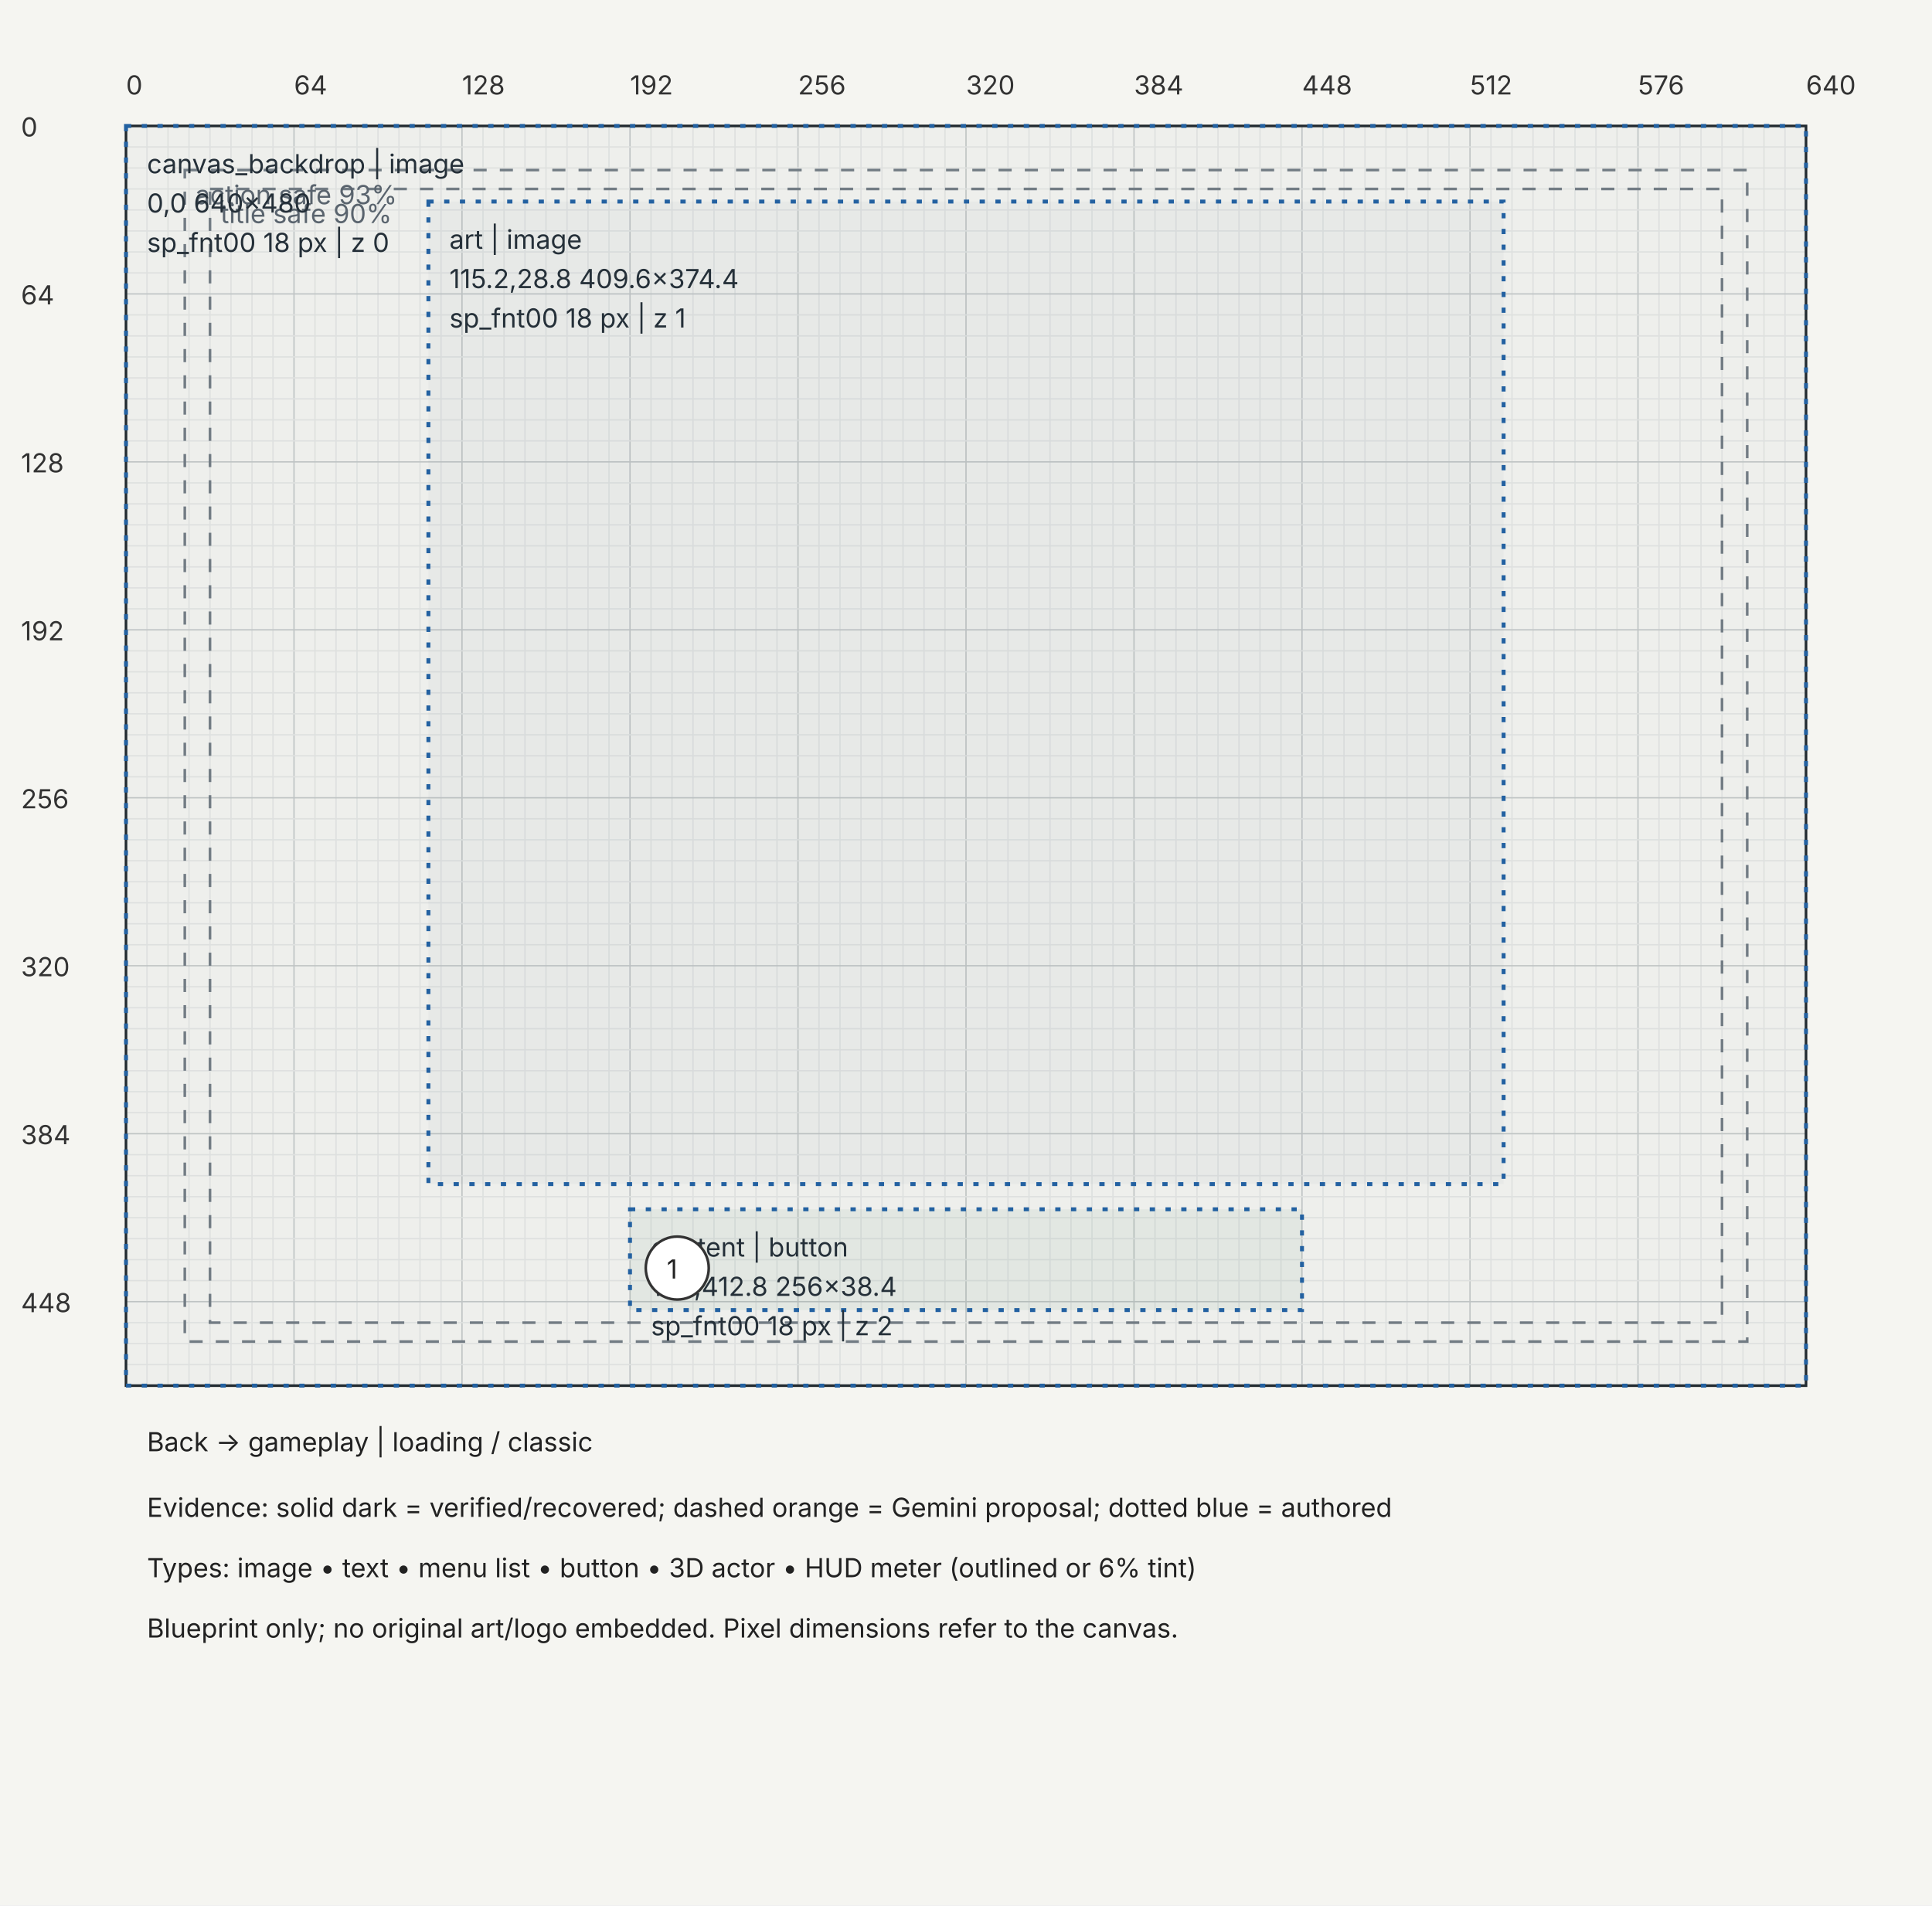
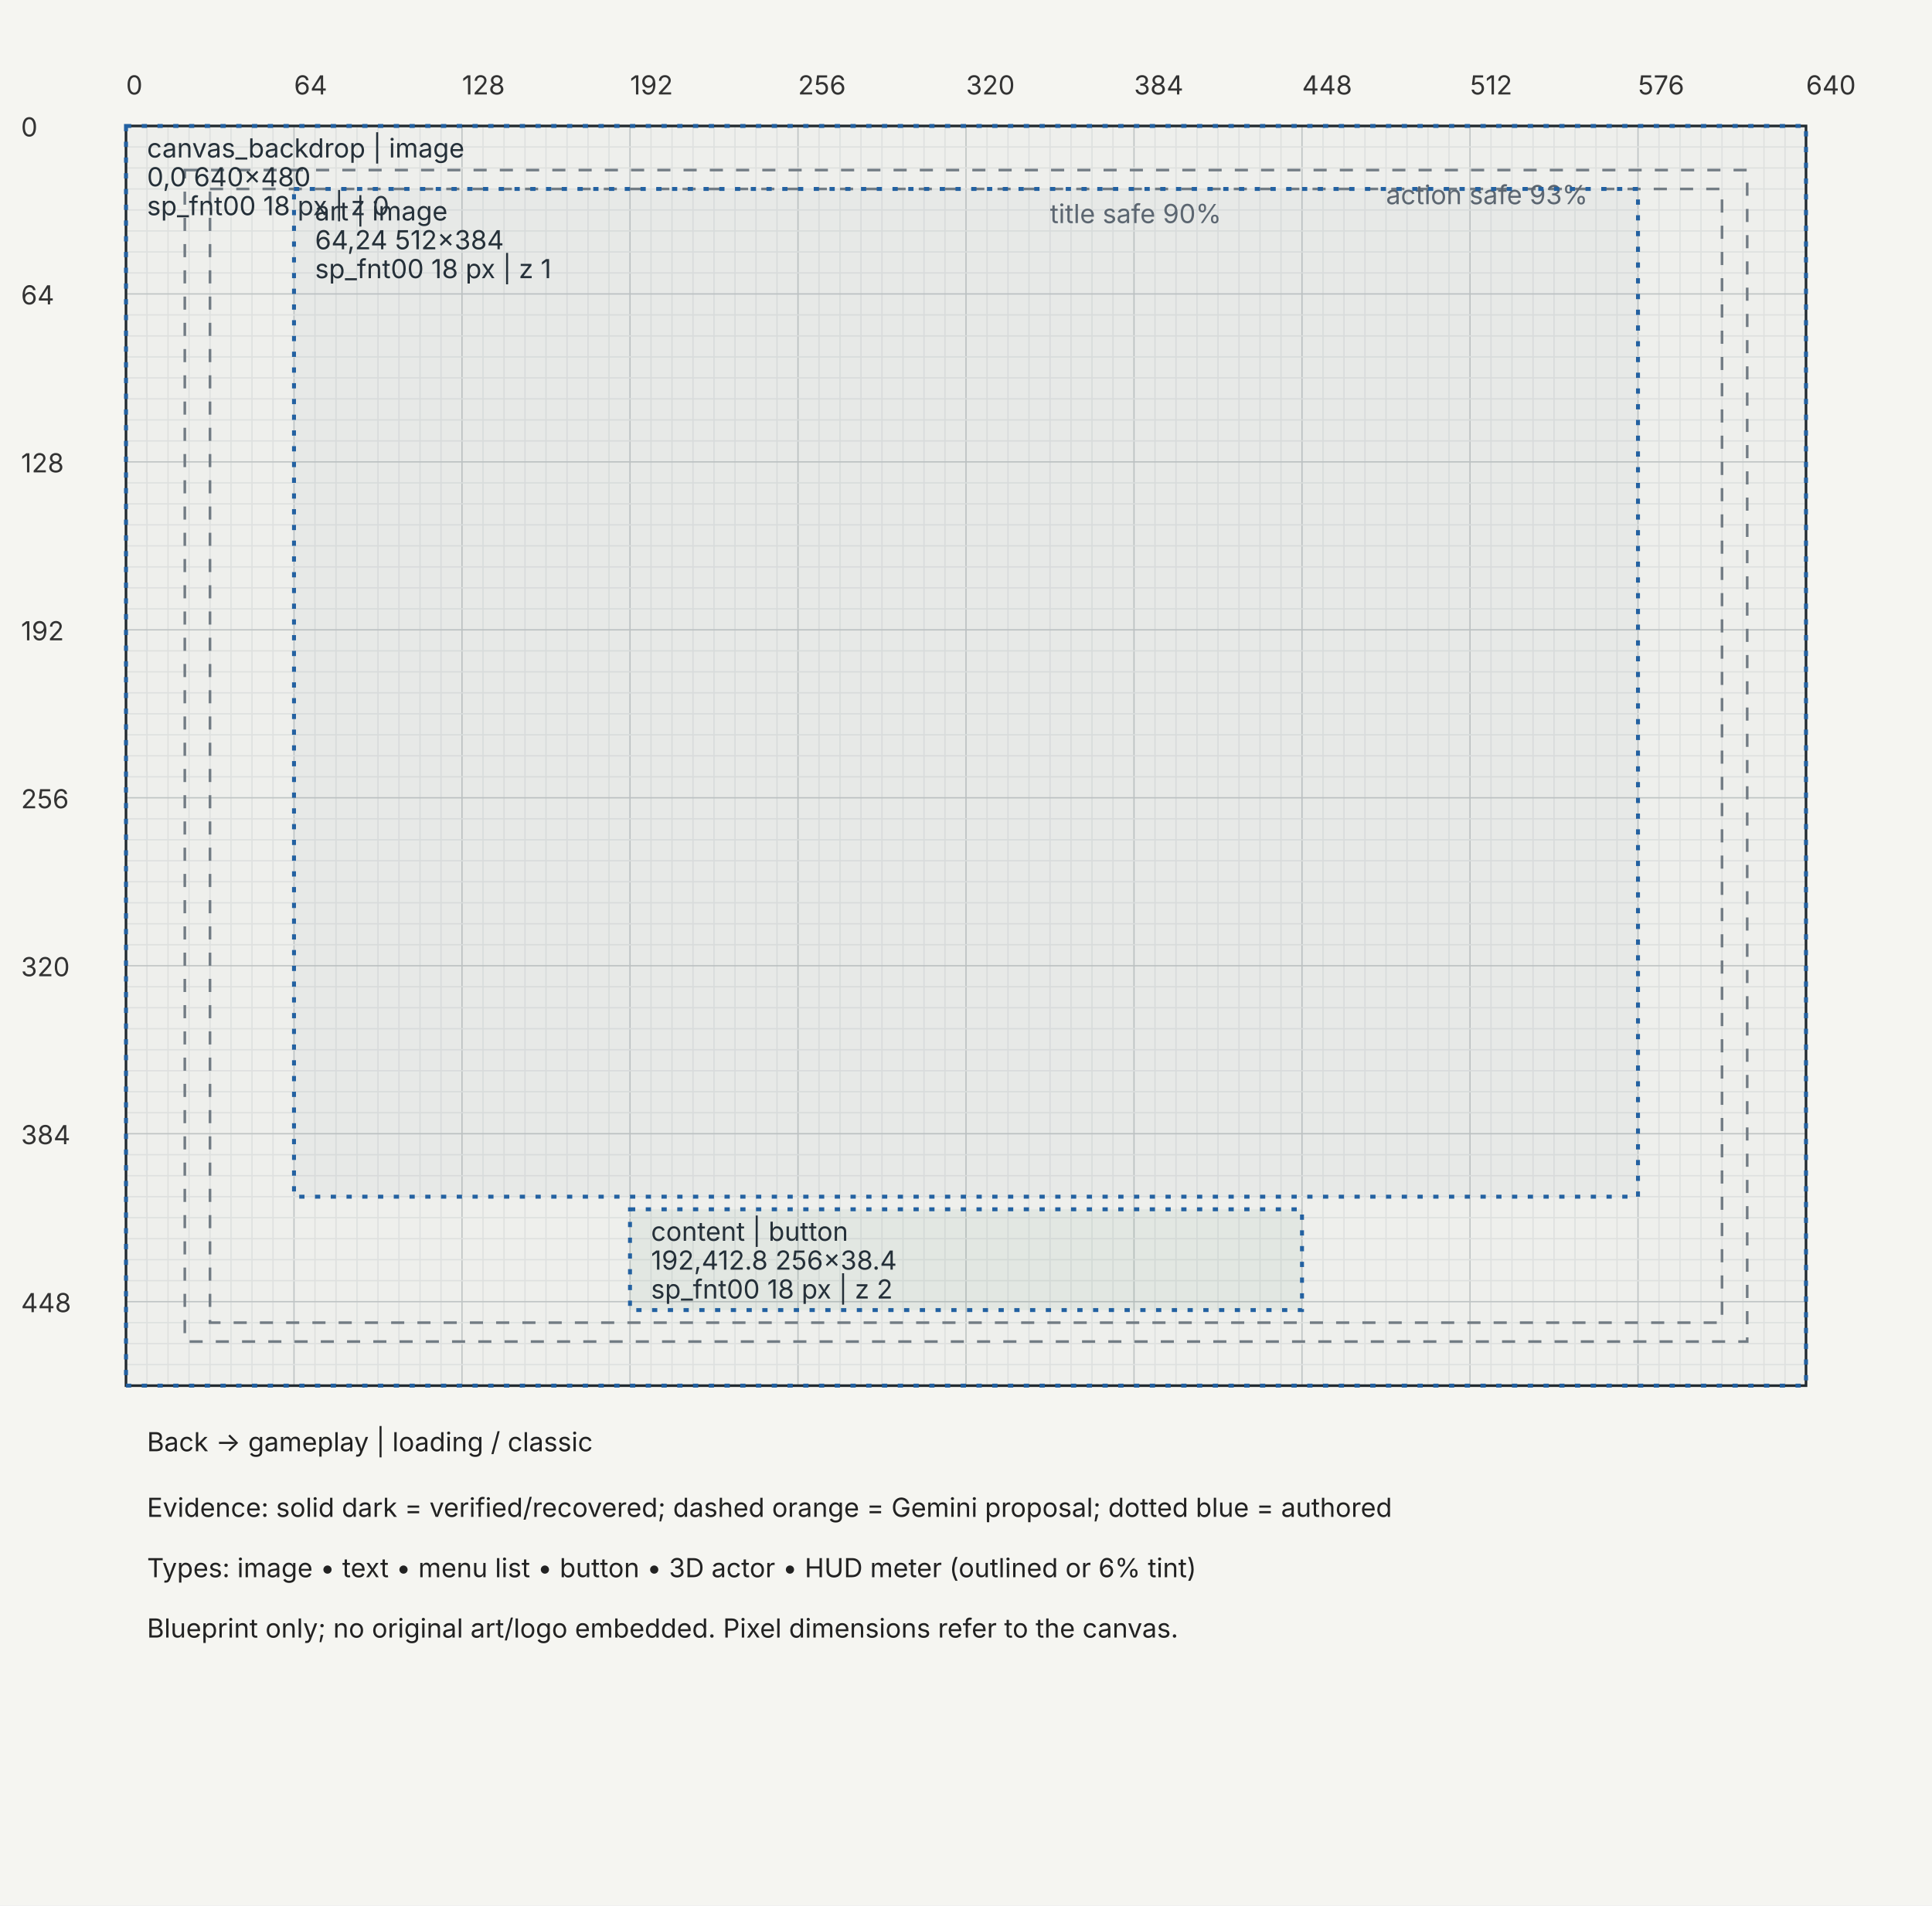
<svg xmlns="http://www.w3.org/2000/svg" width="736" height="726" viewBox="0 0 736 726">
  <rect width="100%" height="100%" fill="#f5f5f1" />
  <defs>
    <marker id="arrow" markerWidth="6" markerHeight="6" refX="5" refY="3" orient="auto">
      <path d="M0,0 L6,3 L0,6" fill="#333" />
    </marker>
  </defs>
  <g transform="translate(48,48)" font-family="Segoe UI,Inter,sans-serif" font-size="10">
    <path d="M0,0 V480" stroke="#c4c8c7" stroke-width="0.5" />
    <path d="M8,0 V480" stroke="#e4e6e3" stroke-width="0.5" />
    <path d="M16,0 V480" stroke="#e4e6e3" stroke-width="0.5" />
    <path d="M24,0 V480" stroke="#e4e6e3" stroke-width="0.5" />
    <path d="M32,0 V480" stroke="#e4e6e3" stroke-width="0.5" />
    <path d="M40,0 V480" stroke="#e4e6e3" stroke-width="0.5" />
    <path d="M48,0 V480" stroke="#e4e6e3" stroke-width="0.5" />
    <path d="M56,0 V480" stroke="#e4e6e3" stroke-width="0.5" />
    <path d="M64,0 V480" stroke="#c4c8c7" stroke-width="0.5" />
    <path d="M72,0 V480" stroke="#e4e6e3" stroke-width="0.5" />
    <path d="M80,0 V480" stroke="#e4e6e3" stroke-width="0.5" />
    <path d="M88,0 V480" stroke="#e4e6e3" stroke-width="0.5" />
    <path d="M96,0 V480" stroke="#e4e6e3" stroke-width="0.5" />
    <path d="M104,0 V480" stroke="#e4e6e3" stroke-width="0.5" />
    <path d="M112,0 V480" stroke="#e4e6e3" stroke-width="0.5" />
    <path d="M120,0 V480" stroke="#e4e6e3" stroke-width="0.5" />
    <path d="M128,0 V480" stroke="#c4c8c7" stroke-width="0.5" />
    <path d="M136,0 V480" stroke="#e4e6e3" stroke-width="0.5" />
    <path d="M144,0 V480" stroke="#e4e6e3" stroke-width="0.5" />
    <path d="M152,0 V480" stroke="#e4e6e3" stroke-width="0.5" />
    <path d="M160,0 V480" stroke="#e4e6e3" stroke-width="0.5" />
    <path d="M168,0 V480" stroke="#e4e6e3" stroke-width="0.5" />
    <path d="M176,0 V480" stroke="#e4e6e3" stroke-width="0.5" />
    <path d="M184,0 V480" stroke="#e4e6e3" stroke-width="0.5" />
    <path d="M192,0 V480" stroke="#c4c8c7" stroke-width="0.5" />
    <path d="M200,0 V480" stroke="#e4e6e3" stroke-width="0.5" />
    <path d="M208,0 V480" stroke="#e4e6e3" stroke-width="0.5" />
    <path d="M216,0 V480" stroke="#e4e6e3" stroke-width="0.5" />
    <path d="M224,0 V480" stroke="#e4e6e3" stroke-width="0.5" />
    <path d="M232,0 V480" stroke="#e4e6e3" stroke-width="0.5" />
    <path d="M240,0 V480" stroke="#e4e6e3" stroke-width="0.5" />
    <path d="M248,0 V480" stroke="#e4e6e3" stroke-width="0.5" />
    <path d="M256,0 V480" stroke="#c4c8c7" stroke-width="0.5" />
    <path d="M264,0 V480" stroke="#e4e6e3" stroke-width="0.5" />
    <path d="M272,0 V480" stroke="#e4e6e3" stroke-width="0.5" />
    <path d="M280,0 V480" stroke="#e4e6e3" stroke-width="0.5" />
    <path d="M288,0 V480" stroke="#e4e6e3" stroke-width="0.5" />
    <path d="M296,0 V480" stroke="#e4e6e3" stroke-width="0.5" />
    <path d="M304,0 V480" stroke="#e4e6e3" stroke-width="0.5" />
    <path d="M312,0 V480" stroke="#e4e6e3" stroke-width="0.5" />
    <path d="M320,0 V480" stroke="#c4c8c7" stroke-width="0.5" />
    <path d="M328,0 V480" stroke="#e4e6e3" stroke-width="0.5" />
    <path d="M336,0 V480" stroke="#e4e6e3" stroke-width="0.5" />
    <path d="M344,0 V480" stroke="#e4e6e3" stroke-width="0.5" />
    <path d="M352,0 V480" stroke="#e4e6e3" stroke-width="0.5" />
    <path d="M360,0 V480" stroke="#e4e6e3" stroke-width="0.5" />
    <path d="M368,0 V480" stroke="#e4e6e3" stroke-width="0.5" />
    <path d="M376,0 V480" stroke="#e4e6e3" stroke-width="0.5" />
    <path d="M384,0 V480" stroke="#c4c8c7" stroke-width="0.5" />
    <path d="M392,0 V480" stroke="#e4e6e3" stroke-width="0.5" />
    <path d="M400,0 V480" stroke="#e4e6e3" stroke-width="0.5" />
    <path d="M408,0 V480" stroke="#e4e6e3" stroke-width="0.5" />
    <path d="M416,0 V480" stroke="#e4e6e3" stroke-width="0.5" />
    <path d="M424,0 V480" stroke="#e4e6e3" stroke-width="0.5" />
    <path d="M432,0 V480" stroke="#e4e6e3" stroke-width="0.5" />
    <path d="M440,0 V480" stroke="#e4e6e3" stroke-width="0.5" />
    <path d="M448,0 V480" stroke="#c4c8c7" stroke-width="0.5" />
    <path d="M456,0 V480" stroke="#e4e6e3" stroke-width="0.5" />
    <path d="M464,0 V480" stroke="#e4e6e3" stroke-width="0.5" />
    <path d="M472,0 V480" stroke="#e4e6e3" stroke-width="0.5" />
    <path d="M480,0 V480" stroke="#e4e6e3" stroke-width="0.5" />
    <path d="M488,0 V480" stroke="#e4e6e3" stroke-width="0.5" />
    <path d="M496,0 V480" stroke="#e4e6e3" stroke-width="0.5" />
    <path d="M504,0 V480" stroke="#e4e6e3" stroke-width="0.5" />
    <path d="M512,0 V480" stroke="#c4c8c7" stroke-width="0.5" />
    <path d="M520,0 V480" stroke="#e4e6e3" stroke-width="0.5" />
    <path d="M528,0 V480" stroke="#e4e6e3" stroke-width="0.5" />
    <path d="M536,0 V480" stroke="#e4e6e3" stroke-width="0.5" />
    <path d="M544,0 V480" stroke="#e4e6e3" stroke-width="0.5" />
    <path d="M552,0 V480" stroke="#e4e6e3" stroke-width="0.5" />
    <path d="M560,0 V480" stroke="#e4e6e3" stroke-width="0.5" />
    <path d="M568,0 V480" stroke="#e4e6e3" stroke-width="0.5" />
    <path d="M576,0 V480" stroke="#c4c8c7" stroke-width="0.5" />
    <path d="M584,0 V480" stroke="#e4e6e3" stroke-width="0.5" />
    <path d="M592,0 V480" stroke="#e4e6e3" stroke-width="0.5" />
    <path d="M600,0 V480" stroke="#e4e6e3" stroke-width="0.5" />
    <path d="M608,0 V480" stroke="#e4e6e3" stroke-width="0.5" />
    <path d="M616,0 V480" stroke="#e4e6e3" stroke-width="0.5" />
    <path d="M624,0 V480" stroke="#e4e6e3" stroke-width="0.5" />
    <path d="M632,0 V480" stroke="#e4e6e3" stroke-width="0.5" />
    <path d="M640,0 V480" stroke="#c4c8c7" stroke-width="0.5" />
    <path d="M0,0 H640" stroke="#c4c8c7" stroke-width="0.5" />
    <path d="M0,8 H640" stroke="#e4e6e3" stroke-width="0.5" />
    <path d="M0,16 H640" stroke="#e4e6e3" stroke-width="0.5" />
    <path d="M0,24 H640" stroke="#e4e6e3" stroke-width="0.5" />
    <path d="M0,32 H640" stroke="#e4e6e3" stroke-width="0.5" />
    <path d="M0,40 H640" stroke="#e4e6e3" stroke-width="0.5" />
    <path d="M0,48 H640" stroke="#e4e6e3" stroke-width="0.5" />
    <path d="M0,56 H640" stroke="#e4e6e3" stroke-width="0.5" />
    <path d="M0,64 H640" stroke="#c4c8c7" stroke-width="0.5" />
    <path d="M0,72 H640" stroke="#e4e6e3" stroke-width="0.5" />
    <path d="M0,80 H640" stroke="#e4e6e3" stroke-width="0.5" />
    <path d="M0,88 H640" stroke="#e4e6e3" stroke-width="0.5" />
    <path d="M0,96 H640" stroke="#e4e6e3" stroke-width="0.5" />
    <path d="M0,104 H640" stroke="#e4e6e3" stroke-width="0.5" />
    <path d="M0,112 H640" stroke="#e4e6e3" stroke-width="0.5" />
    <path d="M0,120 H640" stroke="#e4e6e3" stroke-width="0.5" />
    <path d="M0,128 H640" stroke="#c4c8c7" stroke-width="0.5" />
    <path d="M0,136 H640" stroke="#e4e6e3" stroke-width="0.5" />
    <path d="M0,144 H640" stroke="#e4e6e3" stroke-width="0.5" />
    <path d="M0,152 H640" stroke="#e4e6e3" stroke-width="0.5" />
    <path d="M0,160 H640" stroke="#e4e6e3" stroke-width="0.5" />
    <path d="M0,168 H640" stroke="#e4e6e3" stroke-width="0.5" />
    <path d="M0,176 H640" stroke="#e4e6e3" stroke-width="0.5" />
    <path d="M0,184 H640" stroke="#e4e6e3" stroke-width="0.5" />
    <path d="M0,192 H640" stroke="#c4c8c7" stroke-width="0.5" />
    <path d="M0,200 H640" stroke="#e4e6e3" stroke-width="0.5" />
    <path d="M0,208 H640" stroke="#e4e6e3" stroke-width="0.5" />
    <path d="M0,216 H640" stroke="#e4e6e3" stroke-width="0.5" />
    <path d="M0,224 H640" stroke="#e4e6e3" stroke-width="0.5" />
    <path d="M0,232 H640" stroke="#e4e6e3" stroke-width="0.5" />
    <path d="M0,240 H640" stroke="#e4e6e3" stroke-width="0.5" />
    <path d="M0,248 H640" stroke="#e4e6e3" stroke-width="0.5" />
    <path d="M0,256 H640" stroke="#c4c8c7" stroke-width="0.5" />
    <path d="M0,264 H640" stroke="#e4e6e3" stroke-width="0.5" />
    <path d="M0,272 H640" stroke="#e4e6e3" stroke-width="0.5" />
    <path d="M0,280 H640" stroke="#e4e6e3" stroke-width="0.5" />
    <path d="M0,288 H640" stroke="#e4e6e3" stroke-width="0.5" />
    <path d="M0,296 H640" stroke="#e4e6e3" stroke-width="0.5" />
    <path d="M0,304 H640" stroke="#e4e6e3" stroke-width="0.5" />
    <path d="M0,312 H640" stroke="#e4e6e3" stroke-width="0.5" />
    <path d="M0,320 H640" stroke="#c4c8c7" stroke-width="0.5" />
    <path d="M0,328 H640" stroke="#e4e6e3" stroke-width="0.5" />
    <path d="M0,336 H640" stroke="#e4e6e3" stroke-width="0.5" />
    <path d="M0,344 H640" stroke="#e4e6e3" stroke-width="0.5" />
    <path d="M0,352 H640" stroke="#e4e6e3" stroke-width="0.5" />
    <path d="M0,360 H640" stroke="#e4e6e3" stroke-width="0.5" />
    <path d="M0,368 H640" stroke="#e4e6e3" stroke-width="0.5" />
    <path d="M0,376 H640" stroke="#e4e6e3" stroke-width="0.5" />
    <path d="M0,384 H640" stroke="#c4c8c7" stroke-width="0.5" />
    <path d="M0,392 H640" stroke="#e4e6e3" stroke-width="0.5" />
    <path d="M0,400 H640" stroke="#e4e6e3" stroke-width="0.5" />
    <path d="M0,408 H640" stroke="#e4e6e3" stroke-width="0.5" />
    <path d="M0,416 H640" stroke="#e4e6e3" stroke-width="0.5" />
    <path d="M0,424 H640" stroke="#e4e6e3" stroke-width="0.5" />
    <path d="M0,432 H640" stroke="#e4e6e3" stroke-width="0.5" />
    <path d="M0,440 H640" stroke="#e4e6e3" stroke-width="0.5" />
    <path d="M0,448 H640" stroke="#c4c8c7" stroke-width="0.5" />
    <path d="M0,456 H640" stroke="#e4e6e3" stroke-width="0.5" />
    <path d="M0,464 H640" stroke="#e4e6e3" stroke-width="0.5" />
    <path d="M0,472 H640" stroke="#e4e6e3" stroke-width="0.5" />
    <path d="M0,480 H640" stroke="#e4e6e3" stroke-width="0.5" />
    <text x="0" y="-12" fill="#333">0</text>
    <text x="64" y="-12" fill="#333">64</text>
    <text x="128" y="-12" fill="#333">128</text>
    <text x="192" y="-12" fill="#333">192</text>
    <text x="256" y="-12" fill="#333">256</text>
    <text x="320" y="-12" fill="#333">320</text>
    <text x="384" y="-12" fill="#333">384</text>
    <text x="448" y="-12" fill="#333">448</text>
    <text x="512" y="-12" fill="#333">512</text>
    <text x="576" y="-12" fill="#333">576</text>
    <text x="640" y="-12" fill="#333">640</text>
    <text x="-40" y="4" fill="#333">0</text>
    <text x="-40" y="68" fill="#333">64</text>
    <text x="-40" y="132" fill="#333">128</text>
    <text x="-40" y="196" fill="#333">192</text>
    <text x="-40" y="260" fill="#333">256</text>
    <text x="-40" y="324" fill="#333">320</text>
    <text x="-40" y="388" fill="#333">384</text>
    <text x="-40" y="452" fill="#333">448</text>
    <rect width="640" height="480" fill="none" stroke="#20282e" />
    <rect x="32" y="24" width="576" height="432" fill="none" stroke="#727b83" stroke-dasharray="5 5" />
-     <text x="36" y="37" fill="#58626b">title safe 90%</text>
+     <text x="352" y="37" fill="#58626b">title safe 90%</text>
    <rect x="22.4" y="16.8" width="595.2" height="446.4" fill="none" stroke="#727b83" stroke-dasharray="5 5" />
-     <text x="26.4" y="29.8" fill="#58626b">action safe 93%</text>
+     <text x="480" y="29.8" fill="#58626b">action safe 93%</text>
    <g>
      <rect x="0" y="0" width="640" height="480" fill="#7c8c97" fill-opacity="0.06" stroke="#2361a1" stroke-width="1.5" stroke-dasharray="2 4" />
-       <text x="8" y="18" fill="#253039">canvas_backdrop | image</text>
-       <text x="8" y="33" fill="#253039">0,0 640×480</text>
-       <text x="8" y="48" fill="#253039">sp_fnt00 18 px | z 0</text>
+       <text x="8" y="12" fill="#253039">canvas_backdrop | image</text>
+       <text x="8" y="23" fill="#253039">0,0 640×480</text>
+       <text x="8" y="34" fill="#253039">sp_fnt00 18 px | z 0</text>
    </g>
    <g>
-       <rect x="115.2" y="28.8" width="409.6" height="374.4" fill="#7c8c97" fill-opacity="0.06" stroke="#2361a1" stroke-width="1.5" stroke-dasharray="2 4" />
-       <text x="123.2" y="46.8" fill="#253039">art | image</text>
-       <text x="123.2" y="61.8" fill="#253039">115.2,28.8 409.6×374.4</text>
-       <text x="123.2" y="76.8" fill="#253039">sp_fnt00 18 px | z 1</text>
+       <rect x="64.0" y="24.0" width="512.0" height="384.0" fill="#7c8c97" fill-opacity="0.06" stroke="#2361a1" stroke-width="1.5" stroke-dasharray="2 4" />
+       <text x="72.0" y="36.0" fill="#253039">art | image</text>
+       <text x="72.0" y="47.0" fill="#253039">64,24 512×384</text>
+       <text x="72.0" y="58.0" fill="#253039">sp_fnt00 18 px | z 1</text>
    </g>
    <g>
      <rect x="192.0" y="412.8" width="256.0" height="38.4" fill="#296b4f" fill-opacity="0.06" stroke="#2361a1" stroke-width="1.5" stroke-dasharray="2 4" />
-       <text x="200.0" y="430.8" fill="#253039">content | button</text>
-       <text x="200.0" y="445.8" fill="#253039">192,412.8 256×38.4</text>
-       <text x="200.0" y="460.8" fill="#253039">sp_fnt00 18 px | z 2</text>
+       <text x="200.0" y="424.8" fill="#253039">content | button</text>
+       <text x="200.0" y="435.8" fill="#253039">192,412.8 256×38.4</text>
+       <text x="200.0" y="446.8" fill="#253039">sp_fnt00 18 px | z 2</text>
    </g>
-     <circle cx="210.0" cy="435.2" r="12" fill="#fff" stroke="#333" />
-     <text x="206.0" y="439.2" fill="#222">1</text>
    <text x="8" y="505" fill="#222">Back → gameplay | loading / classic</text>
    <text x="8" y="530" fill="#222">Evidence: solid dark = verified/recovered; dashed orange = Gemini proposal; dotted blue = authored</text>
    <text x="8" y="553" fill="#222">Types: image • text • menu list • button • 3D actor • HUD meter (outlined or 6% tint)</text>
    <text x="8" y="576" fill="#222">Blueprint only; no original art/logo embedded. Pixel dimensions refer to the canvas.</text>
  </g>
</svg>
